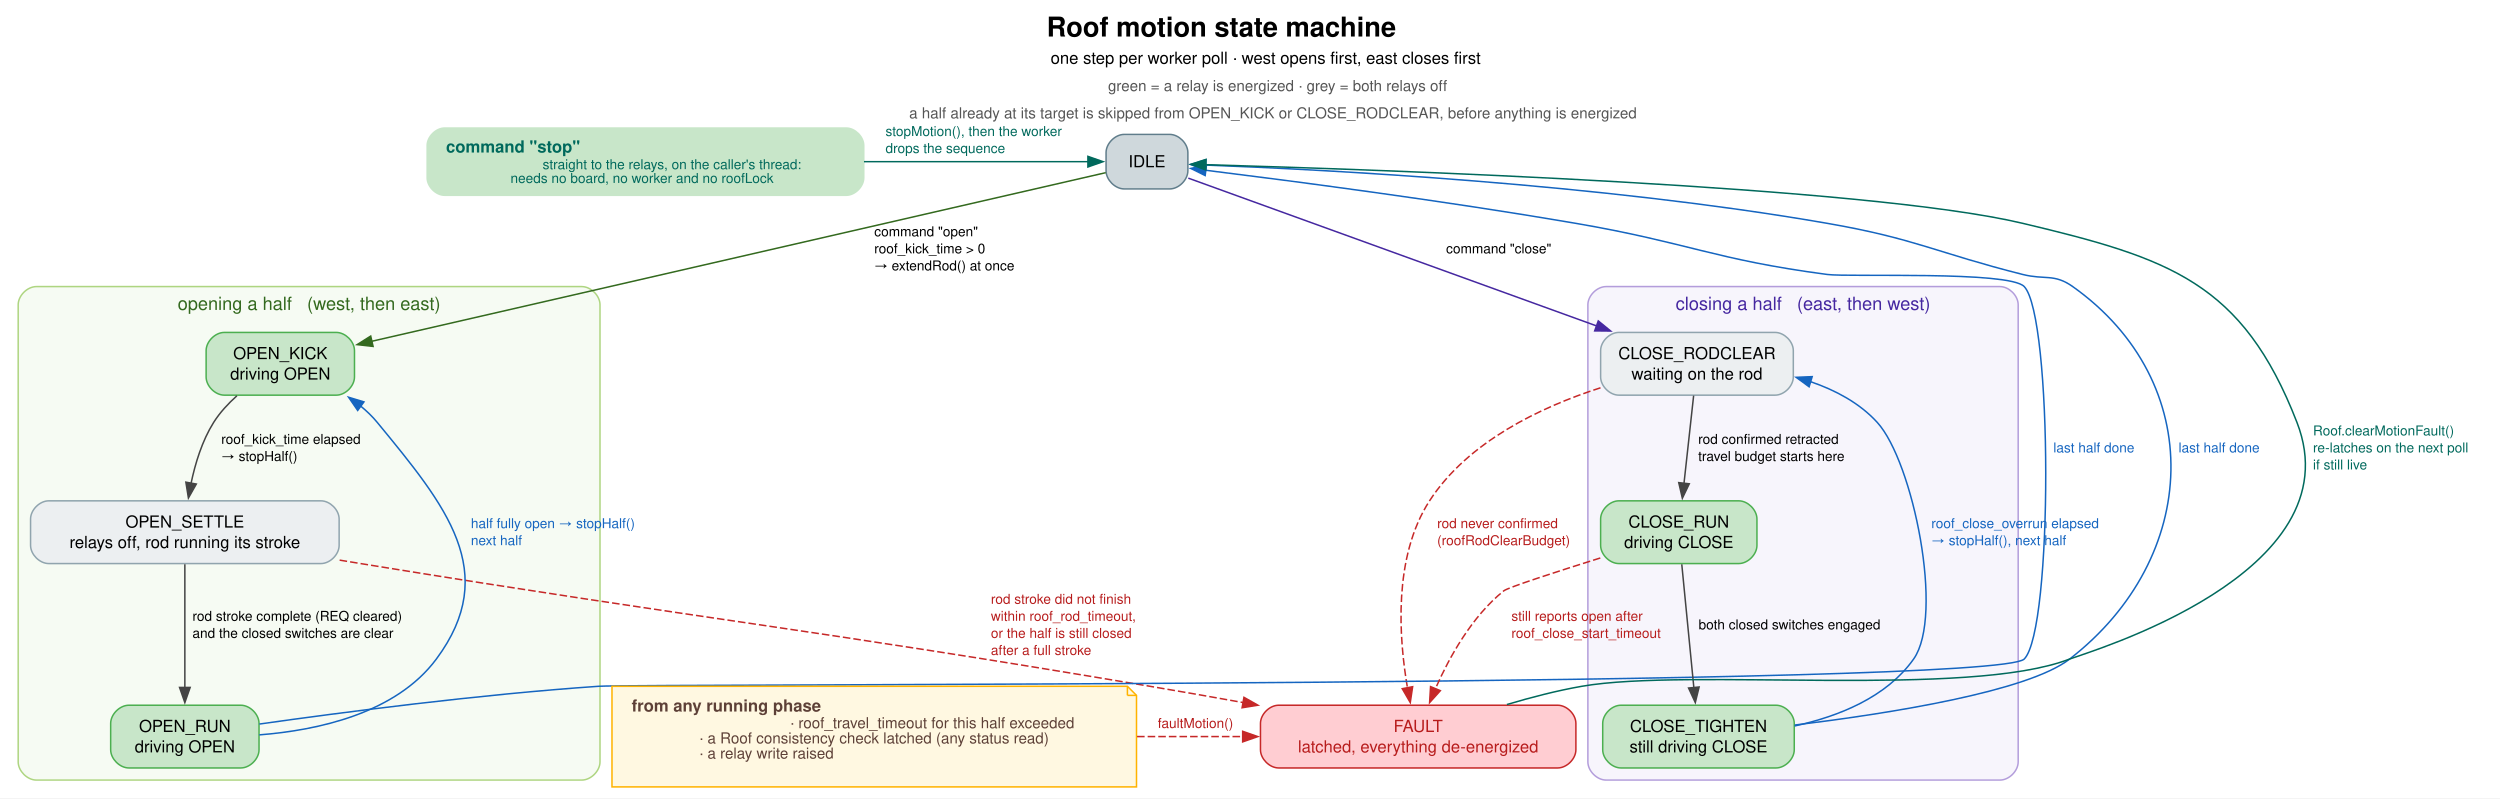
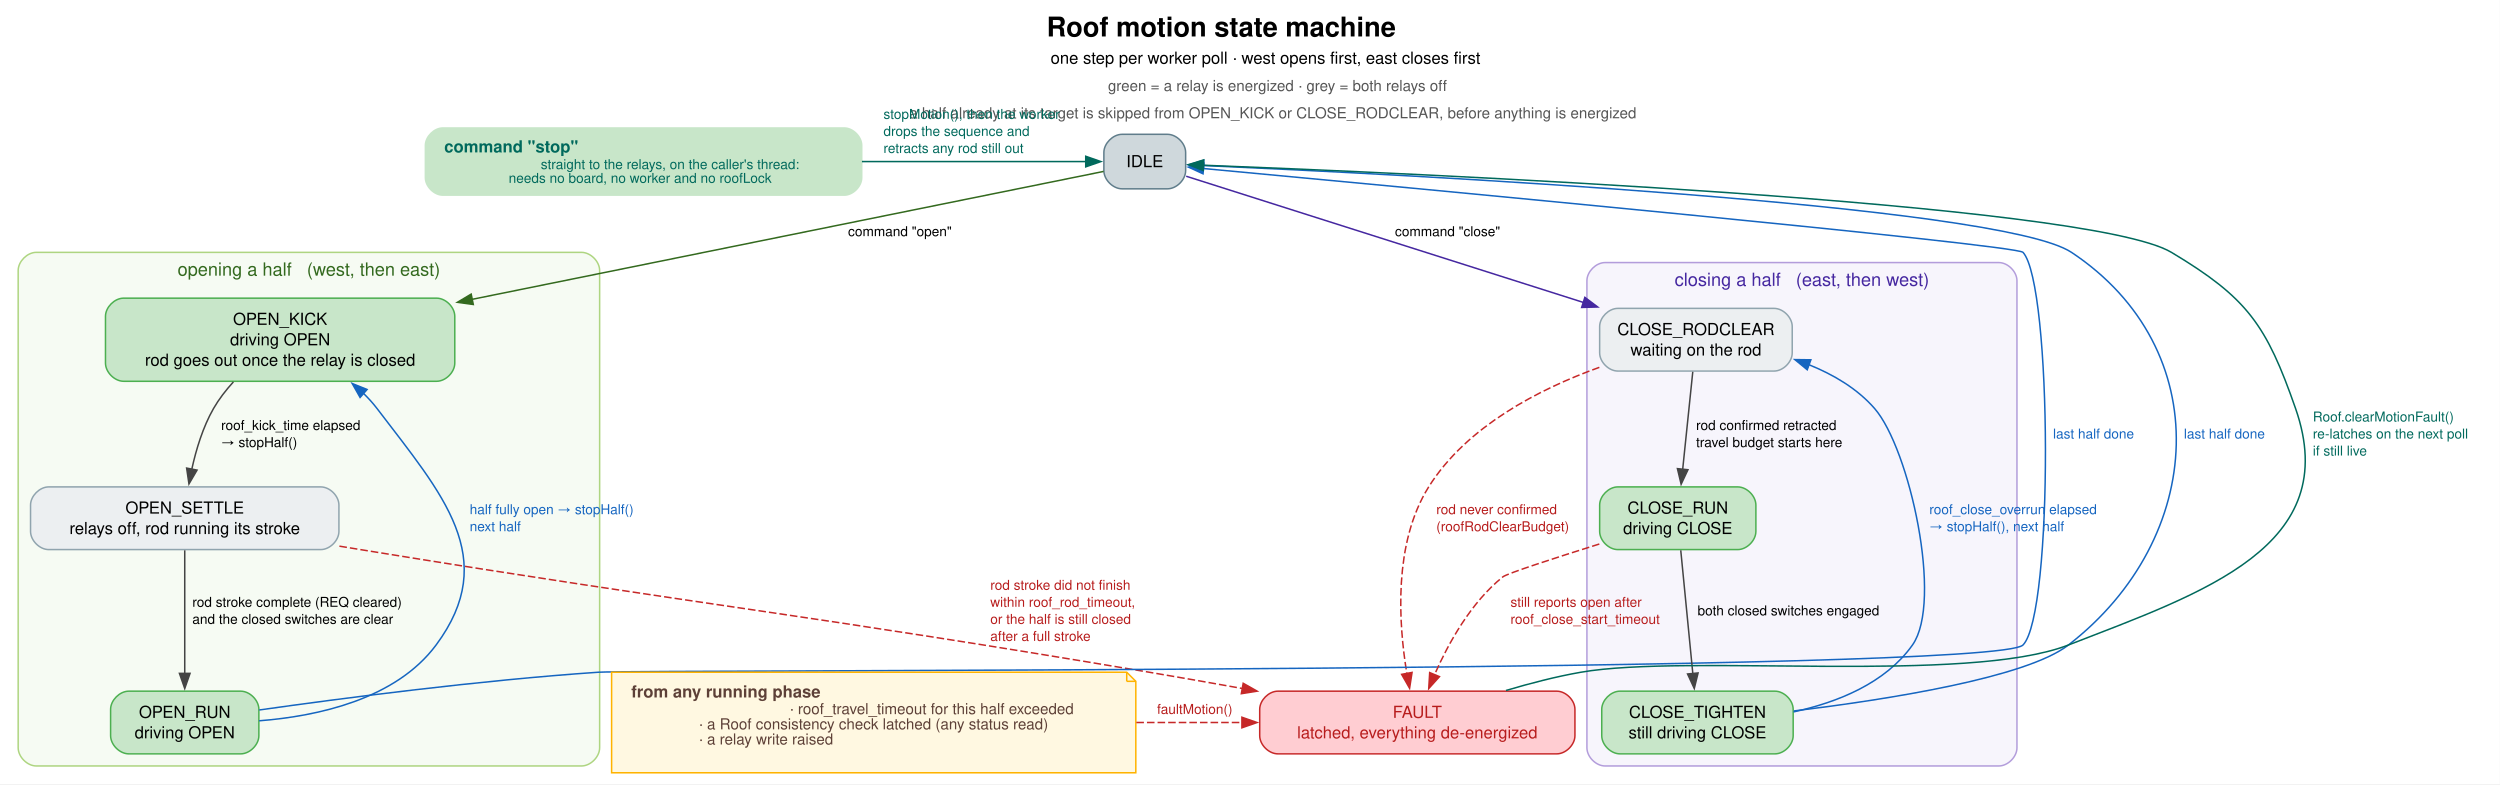
- <svg xmlns="http://www.w3.org/2000/svg" width="1650pt" height="527pt" viewBox="0.00 0.00 1650.00 527.00">
-   <g id="graph0" class="graph" transform="scale(1 1) rotate(0) translate(4 522.85)">
-     <polygon fill="white" stroke="none" points="-4,4 -4,-522.85 1646.06,-522.85 1646.06,4 -4,4" />
-     <text xml:space="preserve" text-anchor="start" x="686.78" y="-498.75" font-family="Helvetica,sans-Serif" font-weight="bold" font-size="18.00">Roof motion state machine</text>
-     <text xml:space="preserve" text-anchor="start" x="623.41" y="-480.75" font-family="Helvetica,sans-Serif" font-size="18.00">           </text>
-     <text xml:space="preserve" text-anchor="start" x="689.41" y="-480.75" font-family="Helvetica,sans-Serif" font-size="11.00">one step per worker poll · west opens first, east closes first</text>
-     <text xml:space="preserve" text-anchor="start" x="661.28" y="-462.75" font-family="Helvetica,sans-Serif" font-size="18.00">           </text>
-     <text xml:space="preserve" text-anchor="start" x="727.28" y="-462.75" font-family="Helvetica,sans-Serif" font-size="10.00" fill="#555555">green = a relay is energized · grey = both relays off</text>
-     <text xml:space="preserve" text-anchor="start" x="530.03" y="-444.75" font-family="Helvetica,sans-Serif" font-size="18.00">           </text>
-     <text xml:space="preserve" text-anchor="start" x="596.03" y="-444.75" font-family="Helvetica,sans-Serif" font-size="10.00" fill="#555555">a half already at its target is skipped from OPEN_KICK or CLOSE_RODCLEAR, before anything is energized</text>
+ <svg xmlns="http://www.w3.org/2000/svg" width="1651pt" height="518pt" viewBox="0.00 0.00 1651.00 518.00">
+   <g id="graph0" class="graph" transform="scale(1 1) rotate(0) translate(4 513.85)">
+     <polygon fill="white" stroke="none" points="-4,4 -4,-513.85 1646.88,-513.85 1646.88,4 -4,4" />
+     <text xml:space="preserve" text-anchor="start" x="687.19" y="-489.75" font-family="Helvetica,sans-Serif" font-weight="bold" font-size="18.00">Roof motion state machine</text>
+     <text xml:space="preserve" text-anchor="start" x="623.81" y="-471.75" font-family="Helvetica,sans-Serif" font-size="18.00">           </text>
+     <text xml:space="preserve" text-anchor="start" x="689.81" y="-471.75" font-family="Helvetica,sans-Serif" font-size="11.00">one step per worker poll · west opens first, east closes first</text>
+     <text xml:space="preserve" text-anchor="start" x="661.69" y="-453.75" font-family="Helvetica,sans-Serif" font-size="18.00">           </text>
+     <text xml:space="preserve" text-anchor="start" x="727.69" y="-453.75" font-family="Helvetica,sans-Serif" font-size="10.00" fill="#555555">green = a relay is energized · grey = both relays off</text>
+     <text xml:space="preserve" text-anchor="start" x="530.44" y="-435.75" font-family="Helvetica,sans-Serif" font-size="18.00">           </text>
+     <text xml:space="preserve" text-anchor="start" x="596.44" y="-435.75" font-family="Helvetica,sans-Serif" font-size="10.00" fill="#555555">a half already at its target is skipped from OPEN_KICK or CLOSE_RODCLEAR, before anything is energized</text>
    <g id="clust1" class="cluster">
-       <path fill="#f6fbf3" stroke="#aed581" d="M20,-8C20,-8 380,-8 380,-8 386,-8 392,-14 392,-20 392,-20 392,-321.7 392,-321.7 392,-327.7 386,-333.7 380,-333.7 380,-333.7 20,-333.7 20,-333.7 14,-333.7 8,-327.7 8,-321.7 8,-321.7 8,-20 8,-20 8,-14 14,-8 20,-8" />
-       <text xml:space="preserve" text-anchor="middle" x="200" y="-318.3" font-family="Helvetica,sans-Serif" font-size="12.00" fill="#33691e">opening a half   (west, then east)</text>
+       <path fill="#f6fbf3" stroke="#aed581" d="M20,-8C20,-8 380,-8 380,-8 386,-8 392,-14 392,-20 392,-20 392,-335.2 392,-335.2 392,-341.2 386,-347.2 380,-347.2 380,-347.2 20,-347.2 20,-347.2 14,-347.2 8,-341.2 8,-335.2 8,-335.2 8,-20 8,-20 8,-14 14,-8 20,-8" />
+       <text xml:space="preserve" text-anchor="middle" x="200" y="-331.8" font-family="Helvetica,sans-Serif" font-size="12.00" fill="#33691e">opening a half   (west, then east)</text>
    </g>
    <g id="clust2" class="cluster">
-       <path fill="#f7f5fc" stroke="#b39ddb" d="M1056,-8C1056,-8 1316,-8 1316,-8 1322,-8 1328,-14 1328,-20 1328,-20 1328,-321.7 1328,-321.7 1328,-327.7 1322,-333.7 1316,-333.7 1316,-333.7 1056,-333.7 1056,-333.7 1050,-333.7 1044,-327.7 1044,-321.7 1044,-321.7 1044,-20 1044,-20 1044,-14 1050,-8 1056,-8" />
-       <text xml:space="preserve" text-anchor="middle" x="1186" y="-318.3" font-family="Helvetica,sans-Serif" font-size="12.00" fill="#4527a0">closing a half   (east, then west)</text>
+       <path fill="#f7f5fc" stroke="#b39ddb" d="M1056,-8C1056,-8 1316,-8 1316,-8 1322,-8 1328,-14 1328,-20 1328,-20 1328,-328.45 1328,-328.45 1328,-334.45 1322,-340.45 1316,-340.45 1316,-340.45 1056,-340.45 1056,-340.45 1050,-340.45 1044,-334.45 1044,-328.45 1044,-328.45 1044,-20 1044,-20 1044,-14 1050,-8 1056,-8" />
+       <text xml:space="preserve" text-anchor="middle" x="1186" y="-325.05" font-family="Helvetica,sans-Serif" font-size="12.00" fill="#4527a0">closing a half   (east, then west)</text>
    </g>
    <g id="node1" class="node">
-       <path fill="#cfd8dc" stroke="#607d8b" d="M768,-434.15C768,-434.15 738,-434.15 738,-434.15 732,-434.15 726,-428.15 726,-422.15 726,-422.15 726,-410.15 726,-410.15 726,-404.15 732,-398.15 738,-398.15 738,-398.15 768,-398.15 768,-398.15 774,-398.15 780,-404.15 780,-410.15 780,-410.15 780,-422.15 780,-422.15 780,-428.15 774,-434.15 768,-434.15" />
-       <text xml:space="preserve" text-anchor="middle" x="753" y="-412.45" font-family="Helvetica,sans-Serif" font-size="11.00">IDLE</text>
+       <path fill="#cfd8dc" stroke="#607d8b" d="M767,-425.15C767,-425.15 737,-425.15 737,-425.15 731,-425.15 725,-419.15 725,-413.15 725,-413.15 725,-401.15 725,-401.15 725,-395.15 731,-389.15 737,-389.15 737,-389.15 767,-389.15 767,-389.15 773,-389.15 779,-395.15 779,-401.15 779,-401.15 779,-413.15 779,-413.15 779,-419.15 773,-425.15 767,-425.15" />
+       <text xml:space="preserve" text-anchor="middle" x="752" y="-403.45" font-family="Helvetica,sans-Serif" font-size="11.00">IDLE</text>
    </g>
    <g id="node3" class="node">
-       <path fill="#eceff1" stroke="#90a4ae" d="M1167.59,-303.45C1167.59,-303.45 1064.41,-303.45 1064.41,-303.45 1058.41,-303.45 1052.41,-297.45 1052.41,-291.45 1052.41,-291.45 1052.41,-274.05 1052.41,-274.05 1052.41,-268.05 1058.41,-262.05 1064.41,-262.05 1064.41,-262.05 1167.59,-262.05 1167.59,-262.05 1173.59,-262.05 1179.59,-268.05 1179.59,-274.05 1179.59,-274.05 1179.59,-291.45 1179.59,-291.45 1179.59,-297.45 1173.59,-303.45 1167.59,-303.45" />
-       <text xml:space="preserve" text-anchor="middle" x="1116" y="-285.8" font-family="Helvetica,sans-Serif" font-size="11.00">CLOSE_RODCLEAR</text>
-       <text xml:space="preserve" text-anchor="middle" x="1116" y="-272.3" font-family="Helvetica,sans-Serif" font-size="11.00">waiting on the rod</text>
+       <path fill="#eceff1" stroke="#90a4ae" d="M1167.59,-310.2C1167.59,-310.2 1064.41,-310.2 1064.41,-310.2 1058.41,-310.2 1052.41,-304.2 1052.41,-298.2 1052.41,-298.2 1052.41,-280.8 1052.41,-280.8 1052.41,-274.8 1058.41,-268.8 1064.41,-268.8 1064.41,-268.8 1167.59,-268.8 1167.59,-268.8 1173.59,-268.8 1179.59,-274.8 1179.59,-280.8 1179.59,-280.8 1179.59,-298.2 1179.59,-298.2 1179.59,-304.2 1173.59,-310.2 1167.59,-310.2" />
+       <text xml:space="preserve" text-anchor="middle" x="1116" y="-292.55" font-family="Helvetica,sans-Serif" font-size="11.00">CLOSE_RODCLEAR</text>
+       <text xml:space="preserve" text-anchor="middle" x="1116" y="-279.05" font-family="Helvetica,sans-Serif" font-size="11.00">waiting on the rod</text>
    </g>
    <g id="edge5" class="edge">
-       <path fill="none" stroke="#4527a0" d="M780.28,-405.27C837.09,-384.71 969.46,-336.79 1049.98,-307.65" />
-       <polygon fill="#4527a0" stroke="#4527a0" points="1050.86,-311.05 1059.07,-304.36 1048.48,-304.47 1050.86,-311.05" />
-       <text xml:space="preserve" text-anchor="start" x="945.38" y="-355.65" font-family="Helvetica,sans-Serif" font-size="9.00">  command "close"</text>
+       <path fill="none" stroke="#4527a0" d="M779.36,-397.46C834.5,-379.94 960.66,-339.86 1041.9,-314.04" />
+       <polygon fill="#4527a0" stroke="#4527a0" points="1042.65,-317.48 1051.12,-311.11 1040.53,-310.81 1042.65,-317.48" />
+       <text xml:space="preserve" text-anchor="start" x="912.21" y="-357.9" font-family="Helvetica,sans-Serif" font-size="9.00">  command "close"</text>
    </g>
    <g id="node4" class="node">
-       <path fill="#c8e6c9" stroke="#4caf50" d="M217.96,-303.45C217.96,-303.45 144.04,-303.45 144.04,-303.45 138.04,-303.45 132.04,-297.45 132.04,-291.45 132.04,-291.45 132.04,-274.05 132.04,-274.05 132.04,-268.05 138.04,-262.05 144.04,-262.05 144.04,-262.05 217.96,-262.05 217.96,-262.05 223.96,-262.05 229.96,-268.05 229.96,-274.05 229.96,-274.05 229.96,-291.45 229.96,-291.45 229.96,-297.45 223.96,-303.45 217.96,-303.45" />
-       <text xml:space="preserve" text-anchor="middle" x="181" y="-285.8" font-family="Helvetica,sans-Serif" font-size="11.00">OPEN_KICK</text>
-       <text xml:space="preserve" text-anchor="middle" x="181" y="-272.3" font-family="Helvetica,sans-Serif" font-size="11.00">driving OPEN</text>
+       <path fill="#c8e6c9" stroke="#4caf50" d="M284.34,-316.95C284.34,-316.95 77.66,-316.95 77.66,-316.95 71.66,-316.95 65.66,-310.95 65.66,-304.95 65.66,-304.95 65.66,-274.05 65.66,-274.05 65.66,-268.05 71.66,-262.05 77.66,-262.05 77.66,-262.05 284.34,-262.05 284.34,-262.05 290.34,-262.05 296.34,-268.05 296.34,-274.05 296.34,-274.05 296.34,-304.95 296.34,-304.95 296.34,-310.95 290.34,-316.95 284.34,-316.95" />
+       <text xml:space="preserve" text-anchor="middle" x="181" y="-299.3" font-family="Helvetica,sans-Serif" font-size="11.00">OPEN_KICK</text>
+       <text xml:space="preserve" text-anchor="middle" x="181" y="-285.8" font-family="Helvetica,sans-Serif" font-size="11.00">driving OPEN</text>
+       <text xml:space="preserve" text-anchor="middle" x="181" y="-272.3" font-family="Helvetica,sans-Serif" font-size="11.00">rod goes out once the relay is closed</text>
    </g>
    <g id="edge1" class="edge">
-       <path fill="none" stroke="#33691e" d="M725.8,-408.9C638.49,-388.85 363.94,-325.78 241.26,-297.59" />
-       <polygon fill="#33691e" stroke="#33691e" points="242.23,-294.22 231.7,-295.4 240.66,-301.05 242.23,-294.22" />
-       <text xml:space="preserve" text-anchor="start" x="567.98" y="-366.9" font-family="Helvetica,sans-Serif" font-size="9.00">  command "open"</text>
-       <text xml:space="preserve" text-anchor="start" x="567.98" y="-355.65" font-family="Helvetica,sans-Serif" font-size="9.00">  roof_kick_time &gt; 0</text>
-       <text xml:space="preserve" text-anchor="start" x="567.98" y="-344.4" font-family="Helvetica,sans-Serif" font-size="9.00">  → extendRod() at once</text>
+       <path fill="none" stroke="#33691e" d="M724.84,-400.65C651.15,-385.72 443.82,-343.73 307.5,-316.12" />
+       <polygon fill="#33691e" stroke="#33691e" points="308.56,-312.76 298.06,-314.21 307.17,-319.63 308.56,-312.76" />
+       <text xml:space="preserve" text-anchor="start" x="551.01" y="-357.9" font-family="Helvetica,sans-Serif" font-size="9.00">  command "open"</text>
    </g>
    <g id="node2" class="node">
      <path fill="#eceff1" stroke="#90a4ae" d="M207.83,-192.3C207.83,-192.3 28.17,-192.3 28.17,-192.3 22.17,-192.3 16.17,-186.3 16.17,-180.3 16.17,-180.3 16.17,-162.9 16.17,-162.9 16.17,-156.9 22.17,-150.9 28.17,-150.9 28.17,-150.9 207.83,-150.9 207.83,-150.9 213.83,-150.9 219.83,-156.9 219.83,-162.9 219.83,-162.9 219.83,-180.3 219.83,-180.3 219.83,-186.3 213.83,-192.3 207.83,-192.3" />
      <text xml:space="preserve" text-anchor="middle" x="118" y="-174.65" font-family="Helvetica,sans-Serif" font-size="11.00">OPEN_SETTLE</text>
      <text xml:space="preserve" text-anchor="middle" x="118" y="-161.15" font-family="Helvetica,sans-Serif" font-size="11.00">relays off, rod running its stroke</text>
    </g>
    <g id="node5" class="node">
      <path fill="#c8e6c9" stroke="#4caf50" d="M154.96,-57.4C154.96,-57.4 81.04,-57.4 81.04,-57.4 75.04,-57.4 69.04,-51.4 69.04,-45.4 69.04,-45.4 69.04,-28 69.04,-28 69.04,-22 75.04,-16 81.04,-16 81.04,-16 154.96,-16 154.96,-16 160.96,-16 166.96,-22 166.96,-28 166.96,-28 166.96,-45.4 166.96,-45.4 166.96,-51.4 160.96,-57.4 154.96,-57.4" />
      <text xml:space="preserve" text-anchor="middle" x="118" y="-39.75" font-family="Helvetica,sans-Serif" font-size="11.00">OPEN_RUN</text>
      <text xml:space="preserve" text-anchor="middle" x="118" y="-26.25" font-family="Helvetica,sans-Serif" font-size="11.00">driving OPEN</text>
    </g>
    <g id="edge3" class="edge">
      <path fill="none" stroke="#444444" d="M118,-150.42C118,-128.82 118,-94.3 118,-69.14" />
      <polygon fill="#444444" stroke="#444444" points="121.5,-69.15 118,-59.15 114.5,-69.15 121.5,-69.15" />
      <text xml:space="preserve" text-anchor="start" x="118" y="-113.1" font-family="Helvetica,sans-Serif" font-size="9.00">  rod stroke complete (REQ cleared)</text>
      <text xml:space="preserve" text-anchor="start" x="118" y="-101.85" font-family="Helvetica,sans-Serif" font-size="9.00">  and the closed switches are clear</text>
    </g>
    <g id="node8" class="node">
      <path fill="#ffcdd2" stroke="#c62828" d="M1024.09,-57.4C1024.09,-57.4 839.91,-57.4 839.91,-57.4 833.91,-57.4 827.91,-51.4 827.91,-45.4 827.91,-45.4 827.91,-28 827.91,-28 827.91,-22 833.91,-16 839.91,-16 839.91,-16 1024.09,-16 1024.09,-16 1030.09,-16 1036.09,-22 1036.09,-28 1036.09,-28 1036.09,-45.4 1036.09,-45.4 1036.09,-51.4 1030.09,-57.4 1024.09,-57.4" />
      <text xml:space="preserve" text-anchor="middle" x="932" y="-39.75" font-family="Helvetica,sans-Serif" font-size="11.00" fill="#b71c1c">FAULT</text>
      <text xml:space="preserve" text-anchor="middle" x="932" y="-26.25" font-family="Helvetica,sans-Serif" font-size="11.00" fill="#b71c1c">latched, everything de-energized</text>
    </g>
    <g id="edge11" class="edge">
      <path fill="none" stroke="#c62828" stroke-dasharray="5,2" d="M220.15,-153.17C224.83,-152.4 229.46,-151.64 234,-150.9 465.3,-113.28 523.93,-108.87 755,-69.9 774.88,-66.55 795.99,-62.84 816.44,-59.17" />
      <polygon fill="#c62828" stroke="#c62828" points="817.01,-62.62 826.23,-57.4 815.77,-55.73 817.01,-62.62" />
      <text xml:space="preserve" text-anchor="start" x="644.97" y="-124.35" font-family="Helvetica,sans-Serif" font-size="9.00" fill="#b71c1c">  rod stroke did not finish</text>
      <text xml:space="preserve" text-anchor="start" x="644.97" y="-113.1" font-family="Helvetica,sans-Serif" font-size="9.00" fill="#b71c1c">  within roof_rod_timeout,</text>
      <text xml:space="preserve" text-anchor="start" x="644.97" y="-101.85" font-family="Helvetica,sans-Serif" font-size="9.00" fill="#b71c1c">  or the half is still closed</text>
      <text xml:space="preserve" text-anchor="start" x="644.97" y="-90.6" font-family="Helvetica,sans-Serif" font-size="9.00" fill="#b71c1c">  after a full stroke</text>
    </g>
    <g id="node6" class="node">
      <path fill="#c8e6c9" stroke="#4caf50" d="M1143.59,-192.3C1143.59,-192.3 1064.41,-192.3 1064.41,-192.3 1058.41,-192.3 1052.41,-186.3 1052.41,-180.3 1052.41,-180.3 1052.41,-162.9 1052.41,-162.9 1052.41,-156.9 1058.41,-150.9 1064.41,-150.9 1064.41,-150.9 1143.59,-150.9 1143.59,-150.9 1149.59,-150.9 1155.59,-156.9 1155.59,-162.9 1155.59,-162.9 1155.59,-180.3 1155.59,-180.3 1155.59,-186.3 1149.59,-192.3 1143.59,-192.3" />
      <text xml:space="preserve" text-anchor="middle" x="1104" y="-174.65" font-family="Helvetica,sans-Serif" font-size="11.00">CLOSE_RUN</text>
      <text xml:space="preserve" text-anchor="middle" x="1104" y="-161.15" font-family="Helvetica,sans-Serif" font-size="11.00">driving CLOSE</text>
    </g>
    <g id="edge6" class="edge">
-       <path fill="none" stroke="#444444" d="M1113.8,-261.73C1112.01,-245.5 1109.47,-222.34 1107.42,-203.69" />
-       <polygon fill="#444444" stroke="#444444" points="1110.92,-203.55 1106.35,-194 1103.97,-204.32 1110.92,-203.55" />
-       <text xml:space="preserve" text-anchor="start" x="1111.78" y="-229.88" font-family="Helvetica,sans-Serif" font-size="9.00">  rod confirmed retracted</text>
-       <text xml:space="preserve" text-anchor="start" x="1111.78" y="-218.62" font-family="Helvetica,sans-Serif" font-size="9.00">  travel budget starts here</text>
+       <path fill="none" stroke="#444444" d="M1113.91,-268.31C1112.07,-250.53 1109.36,-224.34 1107.24,-203.86" />
+       <polygon fill="#444444" stroke="#444444" points="1110.73,-203.65 1106.22,-194.06 1103.77,-204.37 1110.73,-203.65" />
+       <text xml:space="preserve" text-anchor="start" x="1111.07" y="-229.88" font-family="Helvetica,sans-Serif" font-size="9.00">  rod confirmed retracted</text>
+       <text xml:space="preserve" text-anchor="start" x="1111.07" y="-218.62" font-family="Helvetica,sans-Serif" font-size="9.00">  travel budget starts here</text>
    </g>
    <g id="edge13" class="edge">
-       <path fill="none" stroke="#c62828" stroke-dasharray="5,2" d="M1052.33,-266.91C1012.78,-254.13 964.82,-231.36 939.5,-192.3 915.44,-155.19 919.22,-101.89 924.98,-68.56" />
-       <polygon fill="#c62828" stroke="#c62828" points="928.34,-69.63 926.78,-59.15 921.47,-68.32 928.34,-69.63" />
+       <path fill="none" stroke="#c62828" stroke-dasharray="5,2" d="M1052.2,-271.25C1012.6,-256.96 964.62,-232.36 939.5,-192.3 916.17,-155.09 919.57,-102.39 925.08,-69.13" />
+       <polygon fill="#c62828" stroke="#c62828" points="928.52,-69.78 926.89,-59.31 921.63,-68.51 928.52,-69.78" />
      <text xml:space="preserve" text-anchor="start" x="939.5" y="-174.3" font-family="Helvetica,sans-Serif" font-size="9.00" fill="#b71c1c">  rod never confirmed</text>
      <text xml:space="preserve" text-anchor="start" x="939.5" y="-163.05" font-family="Helvetica,sans-Serif" font-size="9.00" fill="#b71c1c">  (roofRodClearBudget)</text>
    </g>
    <g id="edge2" class="edge">
-       <path fill="none" stroke="#444444" d="M152.37,-261.65C146.6,-256.48 141.07,-250.52 137,-244.05 129.39,-231.95 124.81,-216.85 122.06,-203.66" />
-       <polygon fill="#444444" stroke="#444444" points="125.56,-203.39 120.35,-194.17 118.67,-204.63 125.56,-203.39" />
+       <path fill="none" stroke="#444444" d="M150.15,-261.67C145.21,-256.24 140.56,-250.27 137,-244.05 130.02,-231.86 125.53,-217.02 122.68,-204.04" />
+       <polygon fill="#444444" stroke="#444444" points="126.13,-203.4 120.79,-194.25 119.25,-204.73 126.13,-203.4" />
      <text xml:space="preserve" text-anchor="start" x="137" y="-229.88" font-family="Helvetica,sans-Serif" font-size="9.00">  roof_kick_time elapsed</text>
      <text xml:space="preserve" text-anchor="start" x="137" y="-218.62" font-family="Helvetica,sans-Serif" font-size="9.00">  → stopHalf()</text>
    </g>
    <g id="edge9" class="edge">
-       <path fill="none" stroke="#1565c0" d="M167.18,-44.98C221.74,-52.7 312.44,-64.53 391,-69.9 417.08,-71.68 1313.69,-69.24 1332,-87.9 1351.13,-107.4 1350.71,-313.8 1332,-333.7 1322.09,-344.24 1216.35,-339.81 1202,-341.7 1127.36,-351.54 1110.2,-362.71 1036,-375.45 948.99,-390.38 846.21,-403.74 791.62,-410.49" />
-       <polygon fill="#1565c0" stroke="#1565c0" points="791.41,-406.99 781.91,-411.69 792.26,-413.94 791.41,-406.99" />
-       <text xml:space="preserve" text-anchor="start" x="1346.19" y="-224.25" font-family="Helvetica,sans-Serif" font-size="9.00" fill="#1565c0">  last half done</text>
+       <path fill="none" stroke="#1565c0" d="M167.18,-44.98C221.74,-52.7 312.44,-64.53 391,-69.9 417.08,-71.68 1313.69,-69.24 1332,-87.9 1352.18,-108.47 1351.32,-325.82 1332,-347.2 1327.43,-352.26 919.47,-390.58 790.57,-402.57" />
+       <polygon fill="#1565c0" stroke="#1565c0" points="790.48,-399.07 780.85,-403.48 791.13,-406.04 790.48,-399.07" />
+       <text xml:space="preserve" text-anchor="start" x="1346.81" y="-224.25" font-family="Helvetica,sans-Serif" font-size="9.00" fill="#1565c0">  last half done</text>
    </g>
    <g id="edge4" class="edge">
-       <path fill="none" stroke="#1565c0" d="M167.13,-37.83C205.76,-40.86 257.35,-52 284,-87.9 326.64,-145.34 290.42,-188.79 245,-244.05 241.78,-247.97 238.04,-251.57 234.02,-254.86" />
-       <polygon fill="#1565c0" stroke="#1565c0" points="232.07,-251.95 226.06,-260.68 236.2,-257.6 232.07,-251.95" />
-       <text xml:space="preserve" text-anchor="start" x="301.77" y="-174.3" font-family="Helvetica,sans-Serif" font-size="9.00" fill="#1565c0">  half fully open → stopHalf()</text>
-       <text xml:space="preserve" text-anchor="start" x="301.77" y="-163.05" font-family="Helvetica,sans-Serif" font-size="9.00" fill="#1565c0">  next half</text>
+       <path fill="none" stroke="#1565c0" d="M167.13,-37.83C205.76,-40.86 257.35,-52 284,-87.9 326.64,-145.34 288.32,-187.13 245,-244.05 242.31,-247.58 239.26,-250.94 235.98,-254.11" />
+       <polygon fill="#1565c0" stroke="#1565c0" points="233.8,-251.37 228.59,-260.59 238.42,-256.63 233.8,-251.37" />
+       <text xml:space="preserve" text-anchor="start" x="301.17" y="-174.3" font-family="Helvetica,sans-Serif" font-size="9.00" fill="#1565c0">  half fully open → stopHalf()</text>
+       <text xml:space="preserve" text-anchor="start" x="301.17" y="-163.05" font-family="Helvetica,sans-Serif" font-size="9.00" fill="#1565c0">  next half</text>
    </g>
    <g id="node7" class="node">
      <path fill="#c8e6c9" stroke="#4caf50" d="M1168.21,-57.4C1168.21,-57.4 1065.79,-57.4 1065.79,-57.4 1059.79,-57.4 1053.79,-51.4 1053.79,-45.4 1053.79,-45.4 1053.79,-28 1053.79,-28 1053.79,-22 1059.79,-16 1065.79,-16 1065.79,-16 1168.21,-16 1168.21,-16 1174.21,-16 1180.21,-22 1180.21,-28 1180.21,-28 1180.21,-45.4 1180.21,-45.4 1180.21,-51.4 1174.21,-57.4 1168.21,-57.4" />
      <text xml:space="preserve" text-anchor="middle" x="1117" y="-39.75" font-family="Helvetica,sans-Serif" font-size="11.00">CLOSE_TIGHTEN</text>
      <text xml:space="preserve" text-anchor="middle" x="1117" y="-26.25" font-family="Helvetica,sans-Serif" font-size="11.00">still driving CLOSE</text>
    </g>
    <g id="edge7" class="edge">
      <path fill="none" stroke="#444444" d="M1105.97,-150.42C1108.1,-128.73 1111.49,-93.98 1113.96,-68.8" />
      <polygon fill="#444444" stroke="#444444" points="1117.41,-69.44 1114.9,-59.15 1110.45,-68.76 1117.41,-69.44" />
      <text xml:space="preserve" text-anchor="start" x="1112.05" y="-107.48" font-family="Helvetica,sans-Serif" font-size="9.00">  both closed switches engaged</text>
    </g>
    <g id="edge12" class="edge">
      <path fill="none" stroke="#c62828" stroke-dasharray="5,2" d="M1052.19,-154.58C1022.77,-145.33 991.26,-135.11 988.5,-132.9 967.52,-116.1 952.6,-89.24 943.38,-68.33" />
      <polygon fill="#c62828" stroke="#c62828" points="946.62,-67 939.54,-59.12 940.16,-69.69 946.62,-67" />
      <text xml:space="preserve" text-anchor="start" x="988.5" y="-113.1" font-family="Helvetica,sans-Serif" font-size="9.00" fill="#b71c1c">  still reports open after</text>
      <text xml:space="preserve" text-anchor="start" x="988.5" y="-101.85" font-family="Helvetica,sans-Serif" font-size="9.00" fill="#b71c1c">  roof_close_start_timeout</text>
    </g>
    <g id="edge10" class="edge">
-       <path fill="none" stroke="#1565c0" d="M1180.59,-44.33C1243.46,-51.99 1334.19,-66.38 1362,-87.9 1448.4,-154.76 1453.09,-270.47 1364,-333.7 1351.69,-342.43 1345.63,-338.01 1331,-341.7 1273.53,-356.18 1260.39,-365.3 1202,-375.45 1051.48,-401.6 869.41,-410.96 791.45,-413.92" />
-       <polygon fill="#1565c0" stroke="#1565c0" points="791.66,-410.41 781.8,-414.27 791.92,-417.41 791.66,-410.41" />
-       <text xml:space="preserve" text-anchor="start" x="1428.83" y="-224.25" font-family="Helvetica,sans-Serif" font-size="9.00" fill="#1565c0">  last half done</text>
+       <path fill="none" stroke="#1565c0" d="M1180.59,-44.33C1243.46,-51.99 1334.19,-66.38 1362,-87.9 1453.15,-158.43 1460.04,-283.5 1364,-347.2 1316.23,-378.89 917.69,-398.9 790.7,-404.52" />
+       <polygon fill="#1565c0" stroke="#1565c0" points="790.63,-401.02 780.8,-404.96 790.94,-408.02 790.63,-401.02" />
+       <text xml:space="preserve" text-anchor="start" x="1433.23" y="-224.25" font-family="Helvetica,sans-Serif" font-size="9.00" fill="#1565c0">  last half done</text>
    </g>
    <g id="edge8" class="edge">
-       <path fill="none" stroke="#1565c0" d="M1180.41,-43.69C1209.36,-49.97 1241.11,-62.6 1259,-87.9 1279.27,-116.56 1258.63,-218.08 1235,-244.05 1223.33,-256.87 1207.34,-265.36 1190.87,-270.97" />
-       <polygon fill="#1565c0" stroke="#1565c0" points="1190.01,-267.57 1181.46,-273.82 1192.04,-274.27 1190.01,-267.57" />
-       <text xml:space="preserve" text-anchor="start" x="1265.65" y="-174.3" font-family="Helvetica,sans-Serif" font-size="9.00" fill="#1565c0">  roof_close_overrun elapsed</text>
-       <text xml:space="preserve" text-anchor="start" x="1265.65" y="-163.05" font-family="Helvetica,sans-Serif" font-size="9.00" fill="#1565c0">  → stopHalf(), next half</text>
+       <path fill="none" stroke="#1565c0" d="M1180.41,-43.69C1209.36,-49.97 1241.11,-62.6 1259,-87.9 1279.29,-116.59 1257.06,-217.54 1234,-244.05 1222.57,-257.19 1206.84,-266.46 1190.6,-272.99" />
+       <polygon fill="#1565c0" stroke="#1565c0" points="1189.5,-269.66 1181.31,-276.38 1191.9,-276.24 1189.5,-269.66" />
+       <text xml:space="preserve" text-anchor="start" x="1265.1" y="-174.3" font-family="Helvetica,sans-Serif" font-size="9.00" fill="#1565c0">  roof_close_overrun elapsed</text>
+       <text xml:space="preserve" text-anchor="start" x="1265.1" y="-163.05" font-family="Helvetica,sans-Serif" font-size="9.00" fill="#1565c0">  → stopHalf(), next half</text>
    </g>
    <g id="edge15" class="edge">
-       <path fill="none" stroke="#00695c" d="M990.54,-57.86C1006.41,-62.58 1023.71,-67.06 1040,-69.9 1110.6,-82.22 1295.19,-61.98 1362,-87.9 1373.52,-92.37 1550.9,-143.89 1512,-244.05 1476.01,-336.71 1427.7,-352.42 1331,-375.45 1228.1,-399.96 904.1,-410.99 791.79,-414.15" />
-       <polygon fill="#00695c" stroke="#00695c" points="791.79,-410.65 781.89,-414.42 791.98,-417.65 791.79,-410.65" />
-       <text xml:space="preserve" text-anchor="start" x="1517.56" y="-235.5" font-family="Helvetica,sans-Serif" font-size="9.00" fill="#00695c">  Roof.clearMotionFault()</text>
-       <text xml:space="preserve" text-anchor="start" x="1517.56" y="-224.25" font-family="Helvetica,sans-Serif" font-size="9.00" fill="#00695c">  re-latches on the next poll</text>
-       <text xml:space="preserve" text-anchor="start" x="1517.56" y="-213" font-family="Helvetica,sans-Serif" font-size="9.00" fill="#00695c">  if still live</text>
+       <path fill="none" stroke="#00695c" d="M990.54,-57.86C1006.41,-62.58 1023.71,-67.06 1040,-69.9 1110.6,-82.22 1295.19,-61.98 1362,-87.9 1451.72,-122.71 1543.71,-153.19 1512,-244.05 1492.7,-299.34 1480.25,-317.12 1430,-347.2 1375.01,-380.11 926.28,-399.58 790.67,-404.75" />
+       <polygon fill="#00695c" stroke="#00695c" points="790.64,-401.25 780.78,-405.12 790.91,-408.24 790.64,-401.25" />
+       <text xml:space="preserve" text-anchor="start" x="1518.38" y="-235.5" font-family="Helvetica,sans-Serif" font-size="9.00" fill="#00695c">  Roof.clearMotionFault()</text>
+       <text xml:space="preserve" text-anchor="start" x="1518.38" y="-224.25" font-family="Helvetica,sans-Serif" font-size="9.00" fill="#00695c">  re-latches on the next poll</text>
+       <text xml:space="preserve" text-anchor="start" x="1518.38" y="-213" font-family="Helvetica,sans-Serif" font-size="9.00" fill="#00695c">  if still live</text>
    </g>
    <g id="node9" class="node">
      <polygon fill="#fff8e1" stroke="#ffb300" points="740.09,-69.9 399.91,-69.9 399.91,-3.5 746.09,-3.5 746.09,-63.9 740.09,-69.9" />
      <polyline fill="none" stroke="#ffb300" points="740.09,-69.9 740.09,-63.9" />
      <polyline fill="none" stroke="#ffb300" points="746.09,-63.9 740.09,-63.9" />
      <text xml:space="preserve" text-anchor="start" x="412.88" y="-53.25" font-family="Helvetica,sans-Serif" font-weight="bold" font-size="11.00" fill="#5d4037">from any running phase</text>
      <text xml:space="preserve" text-anchor="start" x="412.88" y="-42.25" font-family="Helvetica,sans-Serif" font-size="11.00" fill="#5d4037">                </text>
      <text xml:space="preserve" text-anchor="start" x="472.88" y="-42.25" font-family="Helvetica,sans-Serif" font-size="10.00" fill="#5d4037">                · roof_travel_timeout for this half exceeded</text>
      <text xml:space="preserve" text-anchor="start" x="412.88" y="-32.2" font-family="Helvetica,sans-Serif" font-size="10.00" fill="#5d4037">                · a Roof consistency check latched (any status read)</text>
      <text xml:space="preserve" text-anchor="start" x="412.88" y="-22.2" font-family="Helvetica,sans-Serif" font-size="10.00" fill="#5d4037">                · a relay write raised</text>
      <text xml:space="preserve" text-anchor="start" x="549" y="-12.2" font-family="Helvetica,sans-Serif" font-size="10.00" fill="#5d4037">                </text>
    </g>
    <g id="edge14" class="edge">
      <path fill="none" stroke="#c62828" stroke-dasharray="5,2" d="M746.45,-36.7C770.1,-36.7 793.88,-36.7 816.17,-36.7" />
      <polygon fill="#c62828" stroke="#c62828" points="816.16,-40.2 826.16,-36.7 816.16,-33.2 816.16,-40.2" />
      <text xml:space="preserve" text-anchor="start" x="755.12" y="-42.4" font-family="Helvetica,sans-Serif" font-size="9.00" fill="#b71c1c">  faultMotion()</text>
    </g>
    <g id="node10" class="node">
-       <path fill="#c8e6c9" stroke="none" d="M554.59,-438.85C554.59,-438.85 289.41,-438.85 289.41,-438.85 283.41,-438.85 277.41,-432.85 277.41,-426.85 277.41,-426.85 277.41,-405.45 277.41,-405.45 277.41,-399.45 283.41,-393.45 289.41,-393.45 289.41,-393.45 554.59,-393.45 554.59,-393.45 560.59,-393.45 566.59,-399.45 566.59,-405.45 566.59,-405.45 566.59,-426.85 566.59,-426.85 566.59,-432.85 560.59,-438.85 554.59,-438.85" />
-       <text xml:space="preserve" text-anchor="start" x="290.38" y="-422.2" font-family="Helvetica,sans-Serif" font-weight="bold" font-size="11.00" fill="#00695c">command "stop"</text>
-       <text xml:space="preserve" text-anchor="start" x="290.38" y="-411.2" font-family="Helvetica,sans-Serif" font-size="11.00" fill="#00695c">                 </text>
-       <text xml:space="preserve" text-anchor="start" x="354.12" y="-411.2" font-family="Helvetica,sans-Serif" font-size="9.00" fill="#00695c">straight to the relays, on the caller's thread:</text>
-       <text xml:space="preserve" text-anchor="start" x="290.38" y="-402.1" font-family="Helvetica,sans-Serif" font-size="9.00" fill="#00695c">                 needs no board, no worker and no roofLock</text>
+       <path fill="#c8e6c9" stroke="none" d="M553.59,-429.85C553.59,-429.85 288.41,-429.85 288.41,-429.85 282.41,-429.85 276.41,-423.85 276.41,-417.85 276.41,-417.85 276.41,-396.45 276.41,-396.45 276.41,-390.45 282.41,-384.45 288.41,-384.45 288.41,-384.45 553.59,-384.45 553.59,-384.45 559.59,-384.45 565.59,-390.45 565.59,-396.45 565.59,-396.45 565.59,-417.85 565.59,-417.85 565.59,-423.85 559.59,-429.85 553.59,-429.85" />
+       <text xml:space="preserve" text-anchor="start" x="289.38" y="-413.2" font-family="Helvetica,sans-Serif" font-weight="bold" font-size="11.00" fill="#00695c">command "stop"</text>
+       <text xml:space="preserve" text-anchor="start" x="289.38" y="-402.2" font-family="Helvetica,sans-Serif" font-size="11.00" fill="#00695c">                 </text>
+       <text xml:space="preserve" text-anchor="start" x="353.12" y="-402.2" font-family="Helvetica,sans-Serif" font-size="9.00" fill="#00695c">straight to the relays, on the caller's thread:</text>
+       <text xml:space="preserve" text-anchor="start" x="289.38" y="-393.1" font-family="Helvetica,sans-Serif" font-size="9.00" fill="#00695c">                 needs no board, no worker and no roofLock</text>
    </g>
    <g id="edge16" class="edge">
-       <path fill="none" stroke="#00695c" d="M566.22,-416.15C620.45,-416.15 677.79,-416.15 714.4,-416.15" />
-       <polygon fill="#00695c" stroke="#00695c" points="714.02,-419.65 724.02,-416.15 714.02,-412.65 714.02,-419.65" />
-       <text xml:space="preserve" text-anchor="start" x="575.42" y="-433.1" font-family="Helvetica,sans-Serif" font-size="9.00" fill="#00695c">  stopMotion(), then the worker</text>
-       <text xml:space="preserve" text-anchor="start" x="575.42" y="-421.85" font-family="Helvetica,sans-Serif" font-size="9.00" fill="#00695c">  drops the sequence</text>
+       <path fill="none" stroke="#00695c" d="M565.22,-407.15C619.45,-407.15 676.79,-407.15 713.4,-407.15" />
+       <polygon fill="#00695c" stroke="#00695c" points="713.02,-410.65 723.02,-407.15 713.02,-403.65 713.02,-410.65" />
+       <text xml:space="preserve" text-anchor="start" x="574.42" y="-435.35" font-family="Helvetica,sans-Serif" font-size="9.00" fill="#00695c">  stopMotion(), then the worker</text>
+       <text xml:space="preserve" text-anchor="start" x="574.42" y="-424.1" font-family="Helvetica,sans-Serif" font-size="9.00" fill="#00695c">  drops the sequence and</text>
+       <text xml:space="preserve" text-anchor="start" x="574.42" y="-412.85" font-family="Helvetica,sans-Serif" font-size="9.00" fill="#00695c">  retracts any rod still out</text>
    </g>
  </g>
</svg>
